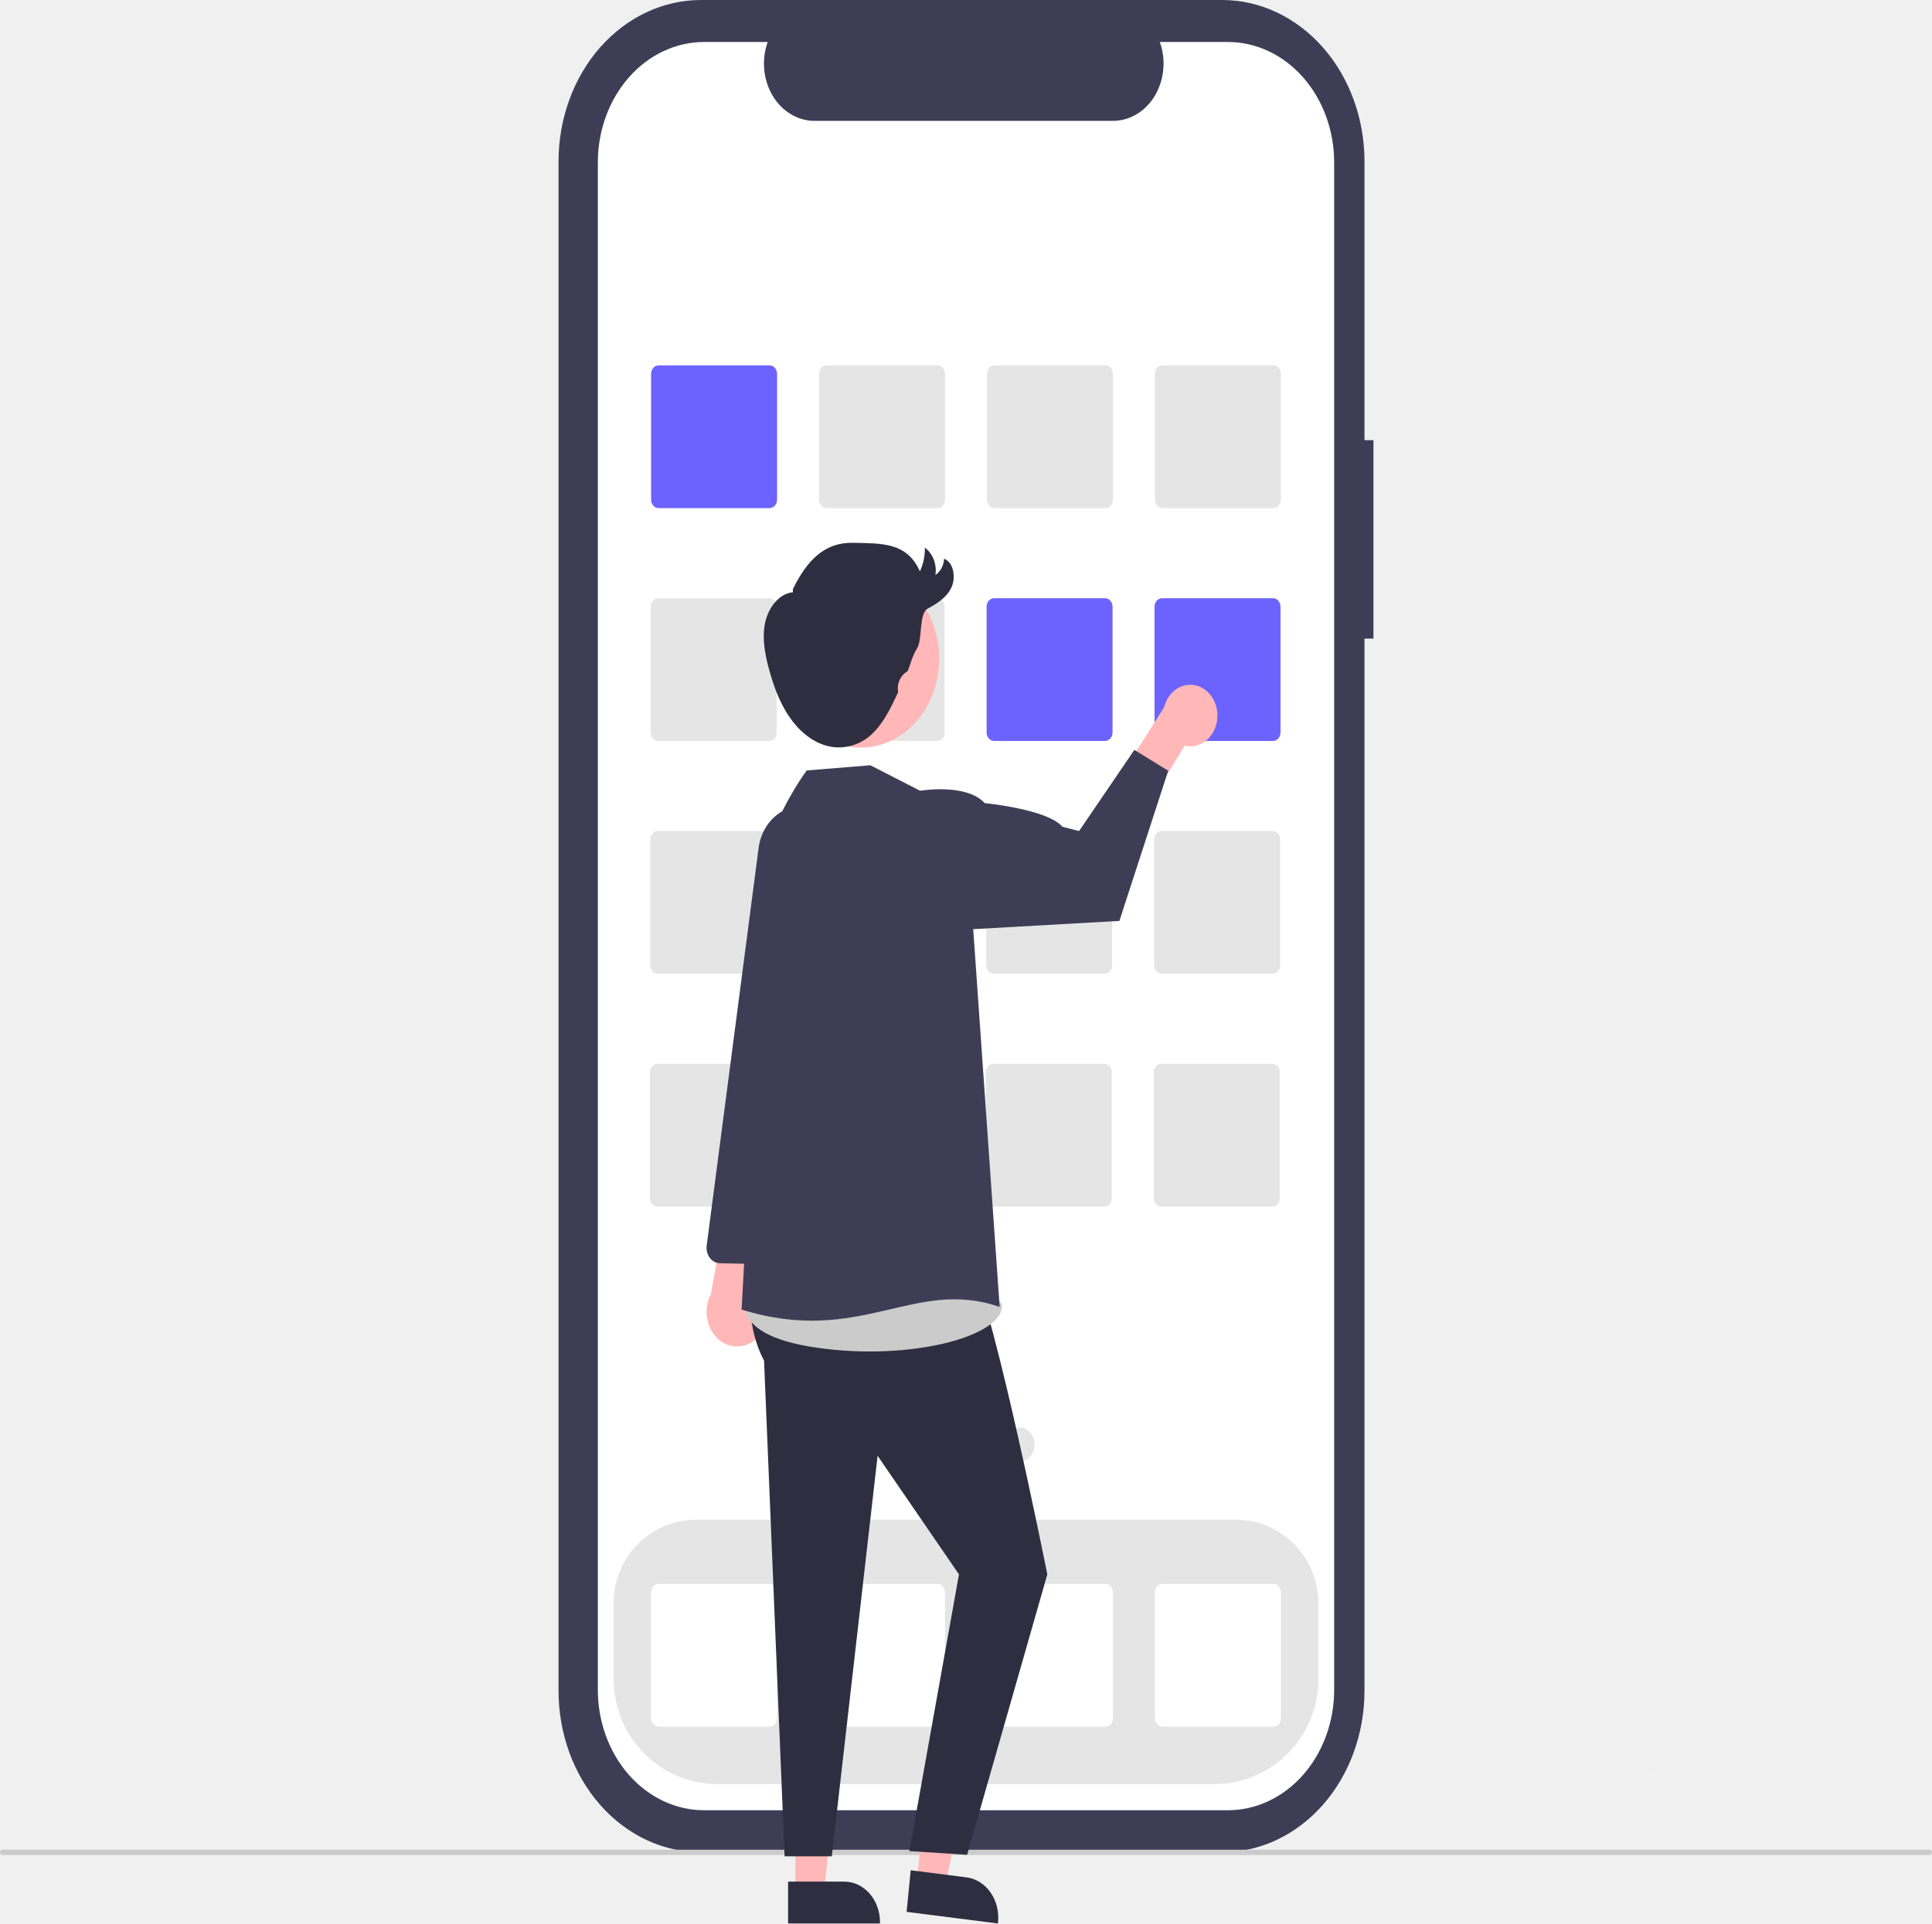
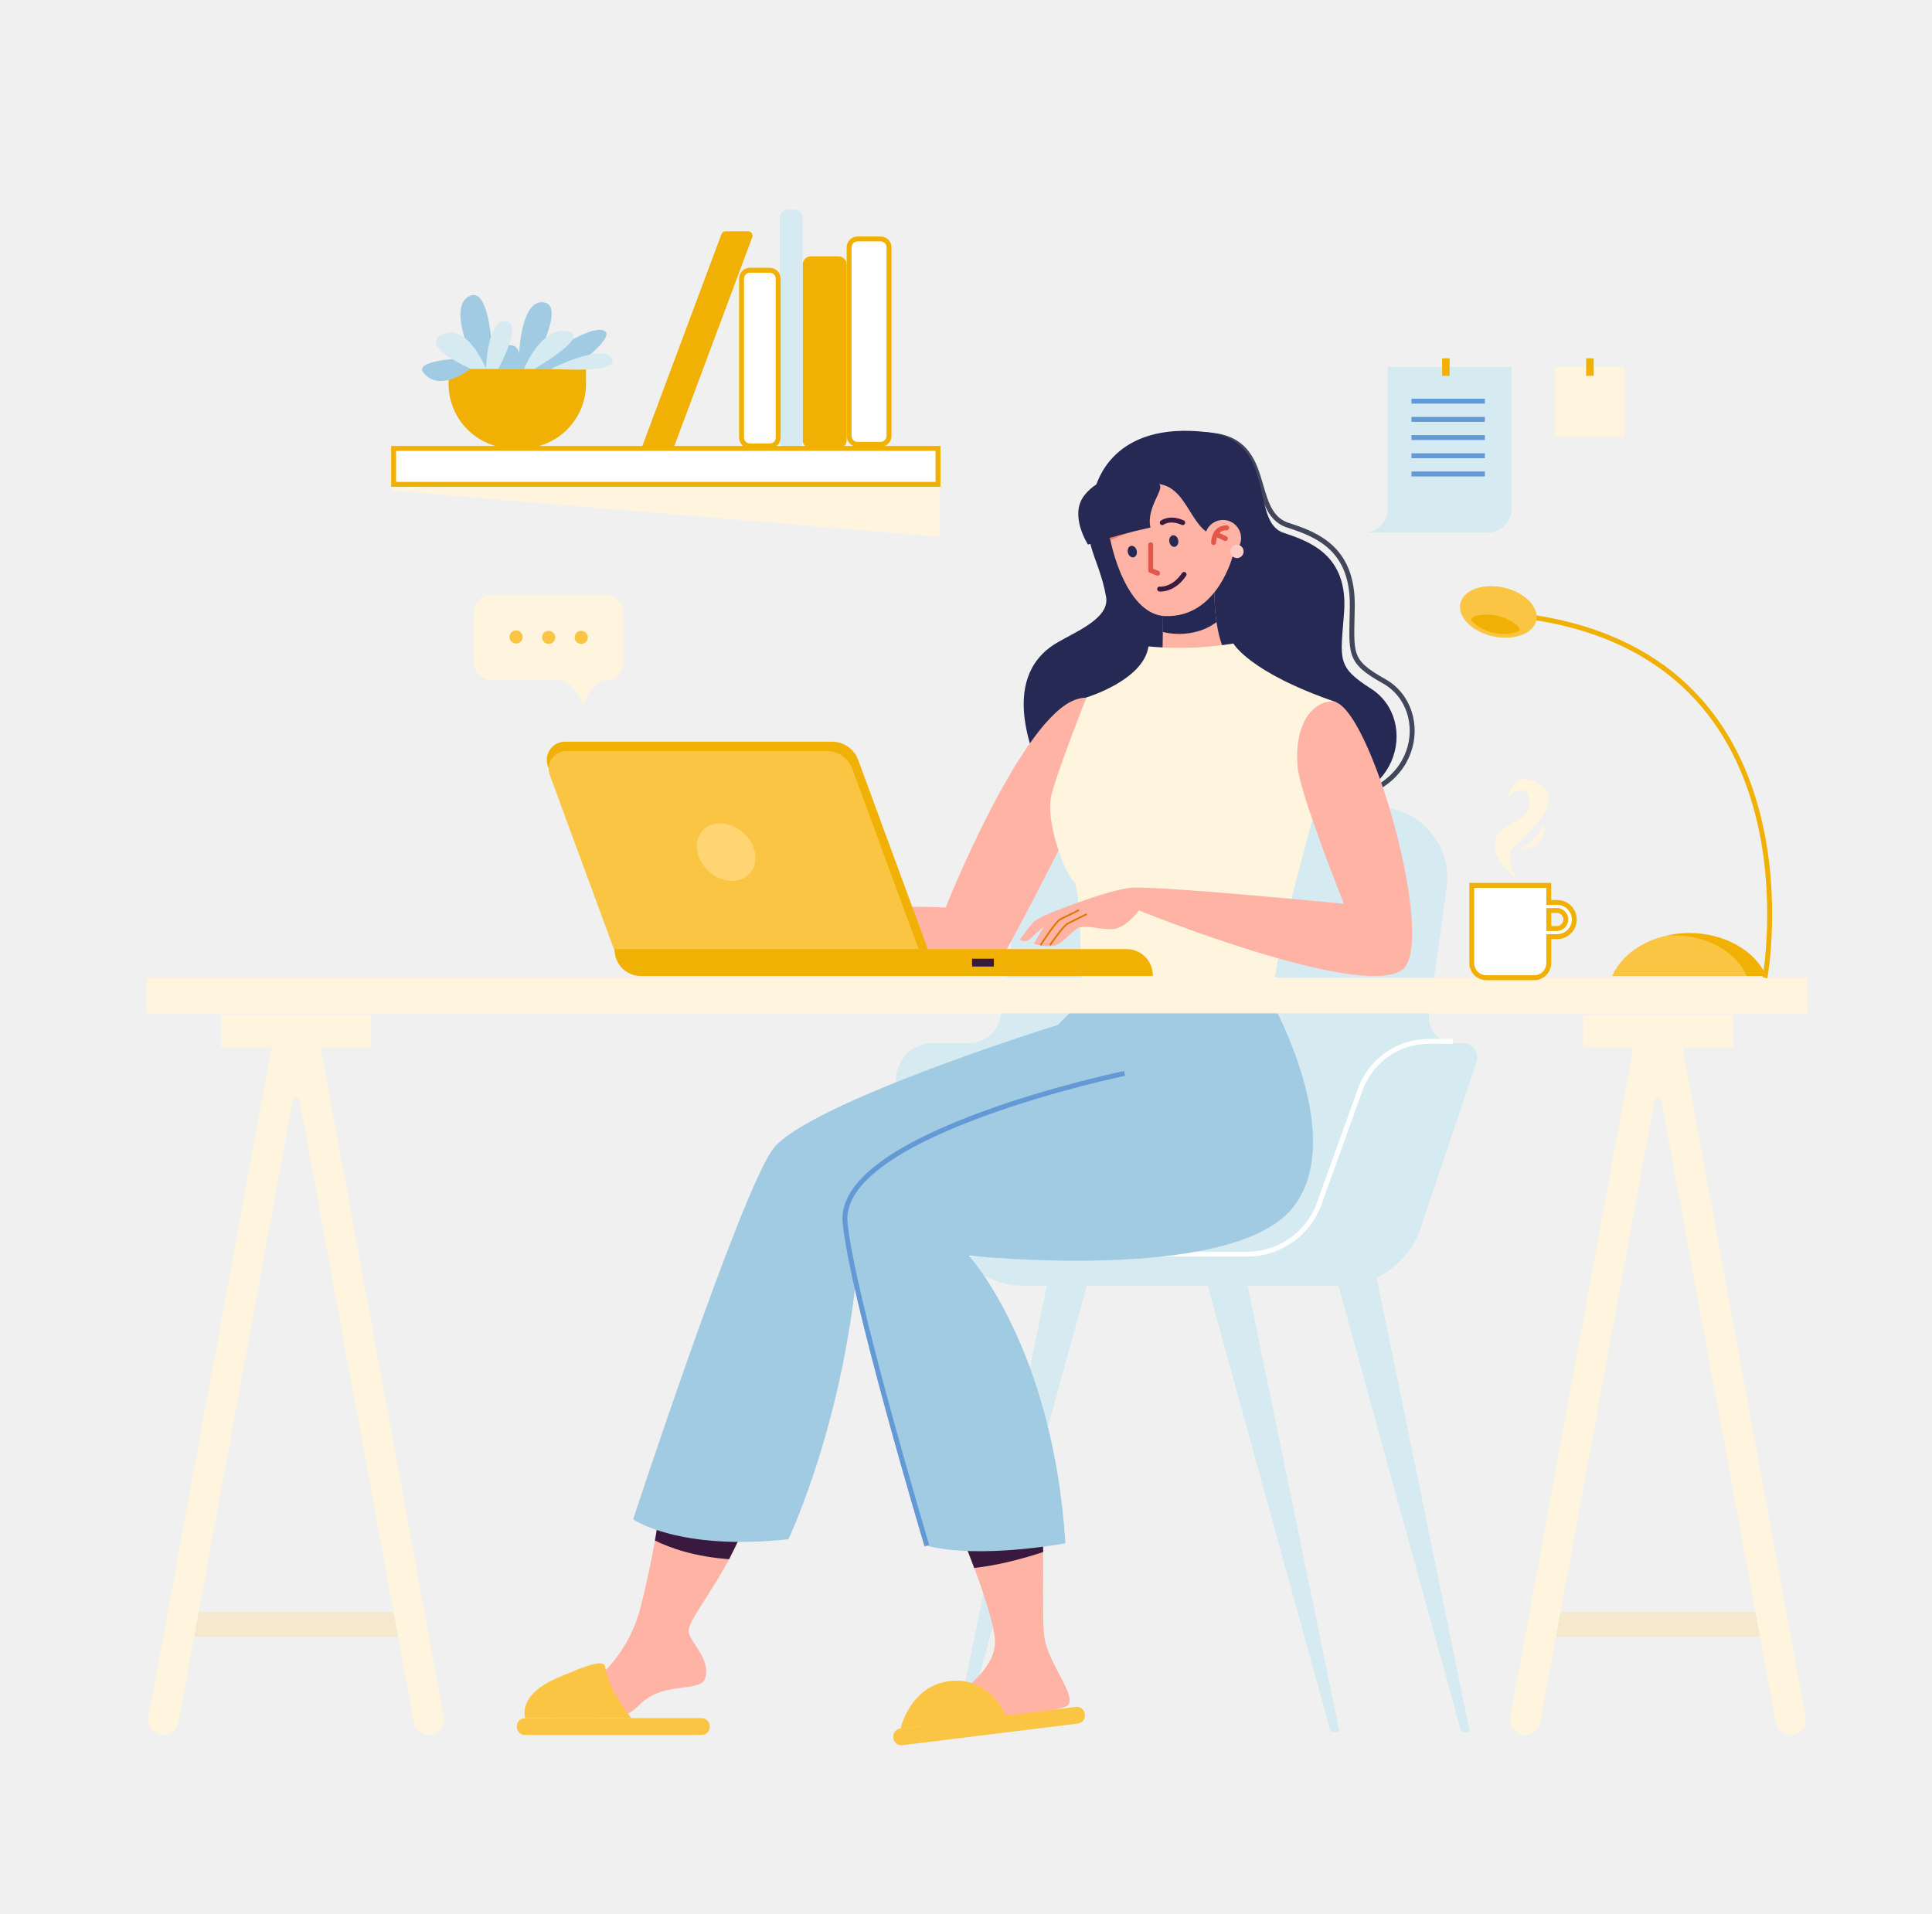
- <svg xmlns="http://www.w3.org/2000/svg" width="468" height="466" viewBox="0 0 468 466" fill="none">
-   <g clip-path="url(#clip0)">
-     <path d="M407.727 449.136V402.956C407.727 402.956 423.604 435.696 407.727 449.136Z" fill="#F1F1F1" />
-     <path d="M408.707 449.128L378.696 417.898C378.696 417.898 410.71 426.781 408.707 449.128Z" fill="#F1F1F1" />
-     <path d="M59.955 449.136V402.956C59.955 402.956 44.078 435.696 59.955 449.136Z" fill="#F1F1F1" />
-     <path d="M58.975 449.128L88.986 417.898C88.986 417.898 56.972 426.781 58.975 449.128Z" fill="#F1F1F1" />
-     <path d="M332.7 106.638H330.525V39.093C330.525 33.959 329.633 28.876 327.9 24.133C326.166 19.39 323.626 15.08 320.423 11.45C317.221 7.82 313.419 4.94 309.235 2.976C305.05 1.011 300.565 4.19165e-06 296.036 0H169.789C165.26 -1.0898e-05 160.775 1.011 156.59 2.976C152.406 4.94 148.604 7.82 145.402 11.45C142.199 15.08 139.659 19.39 137.925 24.133C136.192 28.876 135.3 33.959 135.3 39.093V409.649C135.3 420.017 138.934 429.96 145.401 437.292C151.869 444.623 160.642 448.742 169.789 448.742H296.036C305.183 448.742 313.955 444.623 320.423 437.292C326.891 429.96 330.525 420.017 330.525 409.649V154.717H332.7V106.638Z" fill="#3F3D56" />
-     <path d="M297.428 10.171H280.948C281.706 12.277 281.995 14.562 281.791 16.824C281.586 19.087 280.893 21.258 279.774 23.146C278.655 25.034 277.143 26.58 275.372 27.65C273.601 28.72 271.626 29.279 269.619 29.279H197.293C195.287 29.279 193.311 28.72 191.54 27.65C189.769 26.58 188.258 25.034 187.138 23.146C186.019 21.258 185.326 19.087 185.122 16.824C184.917 14.562 185.206 12.277 185.964 10.171H170.572C163.741 10.171 157.19 13.246 152.36 18.721C147.53 24.196 144.817 31.622 144.817 39.365V409.377C144.817 413.211 145.483 417.007 146.777 420.549C148.071 424.091 149.969 427.309 152.36 430.02C154.752 432.731 157.591 434.882 160.716 436.349C163.841 437.816 167.19 438.571 170.572 438.571H297.428C300.81 438.571 304.159 437.816 307.284 436.349C310.409 434.882 313.248 432.731 315.64 430.02C318.031 427.309 319.929 424.091 321.223 420.549C322.517 417.007 323.183 413.211 323.183 409.377V39.365C323.183 35.531 322.517 31.735 321.223 28.193C319.929 24.651 318.031 21.432 315.64 18.721C313.248 16.011 310.409 13.86 307.284 12.393C304.159 10.926 300.81 10.171 297.428 10.171Z" fill="white" />
-     <path d="M294.25 432.218H173.75C159.904 432.218 148.64 420.822 148.64 406.814V388.422C148.64 377.257 157.611 368.174 168.637 368.174H299.363C310.389 368.174 319.36 377.257 319.36 388.422V406.814C319.36 420.822 308.096 432.218 294.25 432.218Z" fill="#E5E5E5" />
-     <path d="M186.417 123.106H159.538C159.056 123.105 158.595 122.888 158.254 122.502C157.914 122.116 157.722 121.593 157.722 121.047V90.579C157.722 90.034 157.914 89.51 158.254 89.124C158.595 88.739 159.056 88.521 159.538 88.521H186.417C186.898 88.521 187.36 88.739 187.7 89.124C188.041 89.51 188.232 90.034 188.233 90.579V121.047C188.232 121.593 188.041 122.116 187.7 122.502C187.36 122.888 186.898 123.105 186.417 123.106Z" fill="#6C63FF" />
-     <path d="M227.099 123.106H200.22C199.738 123.105 199.276 122.888 198.936 122.502C198.596 122.116 198.404 121.593 198.403 121.047V90.579C198.404 90.034 198.596 89.51 198.936 89.124C199.276 88.739 199.738 88.521 200.22 88.521H227.099C227.58 88.521 228.042 88.739 228.382 89.124C228.723 89.51 228.914 90.034 228.915 90.579V121.047C228.914 121.593 228.723 122.116 228.382 122.502C228.042 122.888 227.58 123.105 227.099 123.106Z" fill="#E5E5E5" />
-     <path d="M267.78 123.106H240.901C240.42 123.105 239.958 122.888 239.618 122.502C239.277 122.116 239.086 121.593 239.085 121.047V90.579C239.086 90.034 239.277 89.51 239.618 89.124C239.958 88.739 240.42 88.521 240.901 88.521H267.78C268.262 88.521 268.723 88.739 269.064 89.124C269.404 89.51 269.596 90.034 269.597 90.579V121.047C269.596 121.593 269.404 122.116 269.064 122.502C268.723 122.888 268.262 123.105 267.78 123.106Z" fill="#E5E5E5" />
-     <path d="M308.462 123.106H281.583C281.102 123.105 280.64 122.888 280.3 122.502C279.959 122.116 279.768 121.593 279.767 121.047V90.579C279.768 90.034 279.959 89.51 280.3 89.124C280.64 88.739 281.102 88.521 281.583 88.521H308.462C308.944 88.521 309.405 88.739 309.746 89.124C310.086 89.51 310.278 90.034 310.278 90.579V121.047C310.278 121.593 310.086 122.116 309.746 122.502C309.405 122.888 308.944 123.105 308.462 123.106Z" fill="#E5E5E5" />
-     <path d="M186.321 179.512H159.442C158.96 179.511 158.499 179.294 158.158 178.908C157.818 178.522 157.626 177.999 157.625 177.453V146.986C157.626 146.44 157.818 145.917 158.158 145.531C158.499 145.145 158.96 144.928 159.442 144.927H186.321C186.802 144.928 187.264 145.145 187.604 145.531C187.945 145.917 188.136 146.44 188.137 146.986V177.453C188.136 177.999 187.945 178.522 187.604 178.908C187.264 179.294 186.802 179.511 186.321 179.512Z" fill="#E5E5E5" />
-     <path d="M227.003 179.512H200.124C199.642 179.511 199.18 179.294 198.84 178.908C198.499 178.522 198.308 177.999 198.307 177.453V146.986C198.308 146.44 198.499 145.917 198.84 145.531C199.18 145.145 199.642 144.928 200.124 144.927H227.003C227.484 144.928 227.946 145.145 228.286 145.531C228.627 145.917 228.818 146.44 228.819 146.986V177.453C228.818 177.999 228.627 178.522 228.286 178.908C227.946 179.294 227.484 179.511 227.003 179.512Z" fill="#E5E5E5" />
-     <path d="M267.684 179.512H240.805C240.324 179.511 239.862 179.294 239.522 178.908C239.181 178.522 238.99 177.999 238.989 177.453V146.986C238.99 146.44 239.181 145.917 239.522 145.531C239.862 145.145 240.324 144.928 240.805 144.927H267.684C268.166 144.928 268.627 145.145 268.968 145.531C269.308 145.917 269.5 146.44 269.5 146.986V177.453C269.5 177.999 269.308 178.522 268.968 178.908C268.627 179.294 268.166 179.511 267.684 179.512Z" fill="#6C63FF" />
-     <path d="M308.366 179.512H281.487C281.006 179.511 280.544 179.294 280.203 178.908C279.863 178.522 279.671 177.999 279.671 177.453V146.986C279.671 146.44 279.863 145.917 280.203 145.531C280.544 145.145 281.006 144.928 281.487 144.927H308.366C308.848 144.928 309.309 145.145 309.65 145.531C309.99 145.917 310.182 146.44 310.182 146.986V177.453C310.182 177.999 309.99 178.522 309.65 178.908C309.309 179.294 308.848 179.511 308.366 179.512Z" fill="#6C63FF" />
-     <path d="M186.225 235.918H159.346C158.864 235.917 158.402 235.7 158.062 235.314C157.722 234.928 157.53 234.405 157.529 233.859V203.392C157.53 202.846 157.722 202.323 158.062 201.937C158.402 201.551 158.864 201.334 159.346 201.333H186.225C186.706 201.334 187.168 201.551 187.508 201.937C187.849 202.323 188.04 202.846 188.041 203.392V233.859C188.04 234.405 187.849 234.928 187.508 235.314C187.168 235.7 186.706 235.917 186.225 235.918Z" fill="#E5E5E5" />
-     <path d="M226.906 235.918H200.027C199.546 235.917 199.084 235.7 198.744 235.314C198.403 234.928 198.212 234.405 198.211 233.859V203.392C198.212 202.846 198.403 202.323 198.744 201.937C199.084 201.551 199.546 201.334 200.027 201.333H226.906C227.388 201.334 227.849 201.551 228.19 201.937C228.53 202.323 228.722 202.846 228.723 203.392V233.859C228.722 234.405 228.53 234.928 228.19 235.314C227.849 235.7 227.388 235.917 226.906 235.918Z" fill="#E5E5E5" />
-     <path d="M267.588 235.918H240.709C240.228 235.917 239.766 235.7 239.425 235.314C239.085 234.928 238.894 234.405 238.893 233.859V203.392C238.894 202.846 239.085 202.323 239.425 201.937C239.766 201.551 240.228 201.334 240.709 201.333H267.588C268.07 201.334 268.531 201.551 268.872 201.937C269.212 202.323 269.404 202.846 269.404 203.392V233.859C269.404 234.405 269.212 234.928 268.872 235.314C268.531 235.7 268.07 235.917 267.588 235.918Z" fill="#E5E5E5" />
-     <path d="M308.27 235.918H281.391C280.909 235.917 280.448 235.7 280.107 235.314C279.767 234.928 279.575 234.405 279.575 233.859V203.392C279.575 202.846 279.767 202.323 280.107 201.937C280.448 201.551 280.909 201.334 281.391 201.333H308.27C308.751 201.334 309.213 201.551 309.553 201.937C309.894 202.323 310.085 202.846 310.086 203.392V233.859C310.085 234.405 309.894 234.928 309.553 235.314C309.213 235.7 308.751 235.917 308.27 235.918Z" fill="#E5E5E5" />
-     <path d="M186.128 292.324H159.249C158.768 292.324 158.306 292.106 157.966 291.721C157.625 291.335 157.434 290.811 157.433 290.266V259.798C157.434 259.252 157.625 258.729 157.966 258.343C158.306 257.957 158.768 257.74 159.249 257.739H186.128C186.61 257.74 187.072 257.957 187.412 258.343C187.752 258.729 187.944 259.252 187.945 259.798V290.266C187.944 290.811 187.752 291.335 187.412 291.721C187.072 292.106 186.61 292.324 186.128 292.324Z" fill="#E5E5E5" />
-     <path d="M226.81 292.324H199.931C199.45 292.324 198.988 292.106 198.648 291.721C198.307 291.335 198.116 290.811 198.115 290.266V259.798C198.116 259.252 198.307 258.729 198.648 258.343C198.988 257.957 199.45 257.74 199.931 257.739H226.81C227.292 257.74 227.753 257.957 228.094 258.343C228.434 258.729 228.626 259.252 228.626 259.798V290.266C228.626 290.811 228.434 291.335 228.094 291.721C227.753 292.106 227.292 292.324 226.81 292.324Z" fill="#E5E5E5" />
-     <path d="M267.492 292.324H240.613C240.132 292.324 239.67 292.106 239.329 291.721C238.989 291.335 238.797 290.811 238.797 290.266V259.798C238.797 259.252 238.989 258.729 239.329 258.343C239.67 257.957 240.132 257.74 240.613 257.739H267.492C267.974 257.74 268.435 257.957 268.776 258.343C269.116 258.729 269.308 259.252 269.308 259.798V290.266C269.308 290.811 269.116 291.335 268.776 291.721C268.435 292.106 267.974 292.324 267.492 292.324Z" fill="#E5E5E5" />
-     <path d="M308.174 292.324H281.295C280.813 292.324 280.352 292.106 280.011 291.721C279.671 291.335 279.479 290.811 279.479 290.266V259.798C279.479 259.252 279.671 258.729 280.011 258.343C280.352 257.957 280.813 257.74 281.295 257.739H308.174C308.655 257.74 309.117 257.957 309.457 258.343C309.798 258.729 309.989 259.252 309.99 259.798V290.266C309.989 290.811 309.798 291.335 309.457 291.721C309.117 292.106 308.655 292.324 308.174 292.324Z" fill="#E5E5E5" />
-     <path d="M186.417 418.312H159.538C159.056 418.311 158.595 418.094 158.254 417.708C157.914 417.322 157.722 416.799 157.722 416.253V385.786C157.722 385.24 157.914 384.717 158.254 384.331C158.595 383.945 159.056 383.728 159.538 383.727H186.417C186.898 383.728 187.36 383.945 187.7 384.331C188.041 384.717 188.232 385.24 188.233 385.786V416.253C188.232 416.799 188.041 417.322 187.7 417.708C187.36 418.094 186.898 418.311 186.417 418.312Z" fill="white" />
-     <path d="M227.099 418.312H200.22C199.738 418.311 199.276 418.094 198.936 417.708C198.596 417.322 198.404 416.799 198.403 416.253V385.786C198.404 385.24 198.596 384.717 198.936 384.331C199.276 383.945 199.738 383.728 200.22 383.727H227.099C227.58 383.728 228.042 383.945 228.382 384.331C228.723 384.717 228.914 385.24 228.915 385.786V416.253C228.914 416.799 228.723 417.322 228.382 417.708C228.042 418.094 227.58 418.311 227.099 418.312Z" fill="white" />
-     <path d="M267.78 418.312H240.901C240.42 418.311 239.958 418.094 239.618 417.708C239.277 417.322 239.086 416.799 239.085 416.253V385.786C239.086 385.24 239.277 384.717 239.618 384.331C239.958 383.945 240.42 383.728 240.901 383.727H267.78C268.262 383.728 268.723 383.945 269.064 384.331C269.404 384.717 269.596 385.24 269.597 385.786V416.253C269.596 416.799 269.404 417.322 269.064 417.708C268.723 418.094 268.262 418.311 267.78 418.312Z" fill="white" />
-     <path d="M308.462 418.312H281.583C281.102 418.311 280.64 418.094 280.3 417.708C279.959 417.322 279.768 416.799 279.767 416.253V385.786C279.768 385.24 279.959 384.717 280.3 384.331C280.64 383.945 281.102 383.728 281.583 383.727H308.462C308.944 383.728 309.405 383.945 309.746 384.331C310.086 384.717 310.278 385.24 310.278 385.786V416.253C310.278 416.799 310.086 417.322 309.746 417.708C309.405 418.094 308.944 418.311 308.462 418.312Z" fill="white" />
-     <path d="M220.828 354.083C222.834 354.083 224.46 352.239 224.46 349.966C224.46 347.692 222.834 345.848 220.828 345.848C218.822 345.848 217.195 347.692 217.195 349.966C217.195 352.239 218.822 354.083 220.828 354.083Z" fill="#E5E5E5" />
-     <path d="M233.904 354.083C235.91 354.083 237.536 352.239 237.536 349.966C237.536 347.692 235.91 345.848 233.904 345.848C231.898 345.848 230.272 347.692 230.272 349.966C230.272 352.239 231.898 354.083 233.904 354.083Z" fill="#E5E5E5" />
-     <path d="M246.98 354.083C248.986 354.083 250.613 352.239 250.613 349.966C250.613 347.692 248.986 345.848 246.98 345.848C244.974 345.848 243.348 347.692 243.348 349.966C243.348 352.239 244.974 354.083 246.98 354.083Z" fill="#E5E5E5" />
-     <path d="M467.437 449.409H0.563C0.414 449.409 0.271 449.342 0.165 449.222C0.059 449.103 0 448.94 0 448.771C0 448.602 0.059 448.439 0.165 448.32C0.271 448.2 0.414 448.133 0.563 448.133H467.437C467.586 448.133 467.729 448.2 467.835 448.32C467.941 448.439 468 448.602 468 448.771C468 448.94 467.941 449.103 467.835 449.222C467.729 449.342 467.586 449.409 467.437 449.409Z" fill="#CBCBCB" />
-     <path d="M183.801 323.716C184.561 322.855 185.145 321.816 185.512 320.672C185.879 319.527 186.02 318.305 185.926 317.092C185.831 315.879 185.503 314.704 184.965 313.65C184.427 312.596 183.691 311.689 182.81 310.992L189.903 282.503L176.97 287.165L172.217 313.504C171.282 315.26 170.949 317.343 171.279 319.359C171.609 321.375 172.579 323.184 174.007 324.442C175.435 325.701 177.221 326.322 179.026 326.189C180.831 326.055 182.53 325.175 183.801 323.716Z" fill="#FFB7B7" />
-     <path d="M187.478 306.254C187.247 306.304 187.012 306.326 186.777 306.321L174.37 306.039C173.903 306.029 173.444 305.905 173.022 305.678C172.601 305.45 172.227 305.123 171.925 304.719C171.623 304.315 171.401 303.843 171.273 303.333C171.145 302.824 171.115 302.29 171.183 301.767L183.769 205.379C184.144 202.591 185.387 200.048 187.273 198.208C189.159 196.368 191.563 195.353 194.051 195.346C195.622 195.351 197.171 195.76 198.583 196.543C199.994 197.325 201.23 198.461 202.197 199.865C203.164 201.268 203.837 202.902 204.165 204.644C204.494 206.385 204.469 208.188 204.092 209.917L195.171 250.873L190.112 303.002C190.039 303.792 189.743 304.535 189.269 305.121C188.794 305.706 188.167 306.103 187.478 306.254Z" fill="#3F3D56" />
-     <path d="M192.666 458.413H199.57L202.855 428.226L192.665 428.227L192.666 458.413Z" fill="#FFB7B7" />
-     <path d="M190.905 455.859L204.502 455.858H204.503C206.801 455.858 209.005 456.893 210.63 458.735C212.255 460.577 213.168 463.075 213.168 465.68V465.999L190.905 466L190.905 455.859Z" fill="#2F2E41" />
-     <path d="M222.107 455.872L228.968 456.744L235.201 427.16L225.074 425.873L222.107 455.872Z" fill="#FFB7B7" />
-     <path d="M220.608 453.11L234.12 454.827L234.121 454.827C236.405 455.118 238.493 456.425 239.927 458.46C241.361 460.496 242.022 463.094 241.766 465.683L241.735 466L219.611 463.188L220.608 453.11Z" fill="#2F2E41" />
-     <path d="M186.185 290.428C186.185 290.428 176.72 314.18 185.079 329.608L190.059 449.728H201.493L212.586 352.697L232.297 381.423L220.288 448.469L234.273 449.359L253.698 381.423C253.698 381.423 238.775 306.512 233.846 304.708L230.608 287.584L186.185 290.428Z" fill="#2F2E41" />
-     <path d="M181.973 311.281C181.973 311.281 173.445 322.375 195.972 326.205C218.499 330.035 242.153 324.29 242.716 316.629C243.279 308.969 181.973 311.281 181.973 311.281Z" fill="#CBCBCB" />
-     <path d="M294.899 173.669C294.864 174.752 294.62 175.813 294.184 176.778C293.749 177.742 293.132 178.587 292.377 179.252C291.622 179.916 290.747 180.386 289.815 180.626C288.883 180.867 287.916 180.872 286.981 180.643L278.466 194.562L269.742 190.76L282.01 171.295C282.454 169.541 283.45 168.033 284.809 167.056C286.168 166.079 287.796 165.7 289.385 165.993C290.974 166.286 292.413 167.229 293.429 168.644C294.445 170.058 294.968 171.847 294.899 173.669Z" fill="#FFB7B7" />
-     <path d="M222.885 191.578L210.846 185.404L195.421 186.654C195.421 186.654 176.824 211.299 184.146 234.918L179.64 317.268C208.362 326.205 221.418 309.443 242.153 316.629L235.748 225.107L222.885 191.578Z" fill="#3F3D56" />
-     <path d="M214.839 197.574L222.885 191.578C222.885 191.578 234.062 189.663 238.53 194.576C238.53 194.576 253.694 196.015 257.357 200.305L261.389 201.336L274.785 181.673L282.983 186.722L271.156 223.109L235.748 225.107L214.839 197.574Z" fill="#3F3D56" />
-     <path d="M217.615 178.479C226.825 172.772 230.209 159.684 225.175 149.244C220.14 138.805 208.593 134.969 199.384 140.675C190.174 146.382 186.79 159.47 191.824 169.91C196.858 180.349 208.405 184.185 217.615 178.479Z" fill="#FFB7B7" />
-     <path d="M192.062 142.735C195.454 135.82 199.693 131.342 206.672 131.503C213.652 131.665 219.689 131.352 222.829 138.419C223.659 136.658 224.075 134.684 224.036 132.687C224.984 133.385 225.732 134.382 226.186 135.556C226.64 136.729 226.782 138.028 226.593 139.291C227.203 138.885 227.715 138.313 228.08 137.625C228.444 136.937 228.651 136.157 228.681 135.355C231.01 136.234 231.616 139.955 230.437 142.396C229.258 144.837 226.947 146.248 224.729 147.441C222.511 148.635 223.535 154.946 222.087 157.192C221.076 158.76 220.614 160.682 219.933 162.464C219.905 162.535 219.856 162.592 219.795 162.627C218.234 163.614 217.248 165.378 217.524 167.38C217.556 167.53 217.549 167.688 217.501 167.833C215.525 172.055 213.391 176.472 209.807 178.991C206.932 180.959 203.488 181.562 200.223 180.67C196.56 179.677 193.394 176.925 191.111 173.53C188.828 170.136 187.359 166.124 186.255 162.042C185.276 158.422 184.564 154.551 185.341 150.868C186.117 147.185 188.746 143.774 192.077 143.49" fill="#2F2E41" />
-   </g>
+ <svg xmlns="http://www.w3.org/2000/svg" id="Layer_1" data-name="Layer 1" viewBox="0 0 1177 1166">
  <defs>
-     <clipPath id="clip0">
-       <rect width="468" height="466" fill="white" />
+     <style>.cls-1{fill:#ffb3a4;}.cls-2{fill:#fff4de;}.cls-3{fill:#f1b104;}.cls-4{fill:#d6eaf2;}.cls-18,.cls-5{fill:#fff;}.cls-23,.cls-5{stroke:#639ad6;}.cls-18,.cls-19,.cls-23,.cls-5,.cls-6,.cls-7{stroke-miterlimit:10;}.cls-18,.cls-19,.cls-20,.cls-21,.cls-23,.cls-5,.cls-6,.cls-7{stroke-width:3px;}.cls-19,.cls-20,.cls-21,.cls-23,.cls-6,.cls-7{fill:none;}.cls-6{stroke:#fff;}.cls-7{stroke:#41465a;}.cls-8{fill:#252954;}.cls-9{clip-path:url(#clip-path);}.cls-10{fill:#242854;}.cls-11{fill:#ea786c;}.cls-12{fill:#3a193f;}.cls-13{fill:#a1cbe2;}.cls-14{fill:#f9c543;}.cls-15{fill:#db7800;}.cls-16{fill:#f4e8ce;}.cls-17{fill:#ffd473;}.cls-18,.cls-19{stroke:#f1b104;}.cls-20{stroke:#3a1a3f;}.cls-20,.cls-21{stroke-linecap:round;stroke-linejoin:round;}.cls-21{stroke:#e2564b;}.cls-22{fill:#ffcdc5;}</style>
+     <clipPath id="clip-path">
+       <path class="cls-1" d="M740.1,352.23s-3.23,41.78,13.5,54.59L708.06,406s1.07-46.27,0-53.75Z" />
    </clipPath>
  </defs>
+   <g id="NOTES">
+     <rect class="cls-2" x="947.33" y="223.55" width="42.53" height="42.53" />
+     <rect class="cls-3" x="966.31" y="218.31" width="4.57" height="10.68" />
+     <path class="cls-4" d="M920.9,223.55v86.39a14.55,14.55,0,0,1-14.55,14.55H831.57v0a14.53,14.53,0,0,0,13.82-14.52V223.55Z" />
+     <rect class="cls-3" x="878.55" y="218.31" width="4.57" height="10.68" />
+     <line class="cls-5" x1="859.88" y1="244.43" x2="904.6" y2="244.43" />
+     <line class="cls-5" x1="859.88" y1="255.52" x2="904.6" y2="255.52" />
+     <line class="cls-5" x1="859.88" y1="266.6" x2="904.6" y2="266.6" />
+     <line class="cls-5" x1="859.88" y1="277.69" x2="904.6" y2="277.69" />
+     <line class="cls-5" x1="859.88" y1="288.78" x2="904.6" y2="288.78" />
+   </g>
+   <g id="CHAIR">
+     <polyline class="cls-4" points="638.11 781.58 581.75 1055.29 587.14 1055.29 662.55 781.65" />
+     <polyline class="cls-4" points="837.98 775.12 895.45 1055.29 890.23 1055.29 814.89 781.53" />
+     <polyline class="cls-4" points="759.71 781.58 816.06 1055.29 810.67 1055.29 735.26 781.65" />
+     <path class="cls-4" d="M899.52,647.15l-34,101.05a51.65,51.65,0,0,1-49,35.18H624a51.66,51.66,0,0,1-49-35.18l-28-83.12a22.36,22.36,0,0,1,21.19-29.49h21.55A20.37,20.37,0,0,0,610,618.05l12.56-89.15a43.14,43.14,0,0,1,42.72-37.13H838.62a43.15,43.15,0,0,1,42.73,49.13l-10.78,76.92A15.6,15.6,0,0,0,886,635.59h5.2A8.76,8.76,0,0,1,899.52,647.15Z" />
+     <path class="cls-6" d="M885,634.51H870.76a44.31,44.31,0,0,0-42.31,30l-24.39,67.76a46.78,46.78,0,0,1-44.32,31.85H582.3" />
+   </g>
+   <g id="WOMAN">
+     <g id="HAIR">
+       <path class="cls-7" d="M733.78,264.85c43.81,1,25.92,47.06,50.78,55.13,17.6,5.71,39.74,14.12,39.27,49.43-.39,29.13-2.92,33.19,19.31,45.63,30.46,17,22.24,74.3-39.17,72.26" />
+       <path class="cls-8" d="M667,298c1.07-2.92,10-41.52,68.17-34.72,43.52,5.09,26,54.32,46.6,61.27,15.62,5.26,39.63,13.25,37.06,48.47-2.12,29.05-4.89,33,16.56,46.69,29.4,18.84,17.78,75.5-43.4,69.8S639.24,486,635.1,474.14c-3-8.7-28.87-60.19,8.76-82.49,11.32-6.71,32.22-14.86,30-27.9C669.36,337.35,655.78,328.58,667,298Z" />
+     </g>
+     <g id="NECK">
+       <path class="cls-1" d="M740.1,352.23s-3.23,41.78,13.5,54.59L708.06,406s1.07-46.27,0-53.75Z" />
+       <g class="cls-9">
+         <ellipse class="cls-10" cx="718.29" cy="363.41" rx="31.25" ry="22.83" />
+       </g>
+     </g>
+     <g id="HEAD">
+       <path class="cls-1" d="M751.52,336.94s-9.12,39.82-41.94,38.42c-21.82-.93-33.1-38.58-34.69-56.61-1.33-15.05,18.29-26.62,32.66-23.57,17.7,3.76,18.66,33.13,37.26,31.42Z" />
+       <path class="cls-11" d="M698.38,321.31a126.24,126.24,0,0,0-22,7.84,63.18,63.18,0,0,1-2.27-11.4c-1-11,9.21-20.11,20.37-23.06,1.17.38,2.38.8,3.65,1.27C703.9,298.09,694.7,309.13,698.38,321.31Z" />
+     </g>
+     <g id="HAIR-2" data-name="HAIR">
+       <path class="cls-8" d="M705.28,294.42c6.07,2.24-7.34,14-4.41,27a370.2,370.2,0,0,0-38.07,10.37s-11.49-17.65-2.41-29.68S685.77,287.22,705.28,294.42Z" />
+     </g>
+     <circle class="cls-1" cx="745.05" cy="327.84" r="11.03" />
+     <path id="LEFT_HAND" data-name="LEFT HAND" class="cls-1" d="M652.43,427.49c14.9-7.52,31.16,2.67,23.1,26.36-5.84,17.15-57.95,118.46-63.86,127.26C575.78,601.19,435,578.4,435,578.4s-19.58,8.35-25.26,8.42c-2.49,0-17.64-2.84-17.64-2.84s-.49-1.75,1.84-3.93,18.62.28,12.84-5c-2.57-2.33-16,2.15-22,7.47s-8.55.81-8.55.81,5.93-10.06,8-11.84,15.53-9.16,24.48-10c6.49-.61,22,1.21,30.08,3.52,31.44-6.1,95.64-14.53,137.32-12.06C576.05,553,619.33,444.2,652.43,427.49Z" />
+     <path id="TORSO" class="cls-2" d="M751.41,392.09s9.6,17.51,62.3,35.6c0,0-.19,22.66-8.74,52.46-13.53,47.16-31,113.1-30.74,139.07,0,0-56.83,16.37-115.45,0,0,0,.44-78.68-4.55-82.24s-17.88-36.56-13.61-52.93,21.27-59.12,21.27-59.12,34.79-10.41,37.77-31.06A205.41,205.41,0,0,0,751.41,392.09Z" />
+     <g id="LEGS">
+       <g id="LEFT_LEG" data-name="LEFT LEG">
+         <g id="FOOT">
+           <path class="cls-1" d="M456.27,921c-9.1,33.83-38.57,66.21-36.75,73.48s13.17,16.18,10.2,27.64c-2.08,8-18.74,4.12-31.65,10.55s-8.68,13.11-29.42,13.83-38.21,0-38.21,0,.36-8,9.82-9.82,40.34-20,49.8-56.75c8.76-34,11.64-58.93,11.64-58.93Z" />
+           <path class="cls-12" d="M456.27,921c-2.69,10-7.38,19.84-12.1,29-21.08-1.56-35.62-6.71-45.16-11.38,1.93-11,2.69-17.57,2.69-17.57Z" />
+         </g>
+         <path id="PANT" class="cls-13" d="M659.2,609.63l-14.86,14.92c-5.46,1.45-153.51,48.38-173.52,75.66S385.7,925.73,385.7,925.73s27.64,19.41,94.59,12.1c0,0,38.18-79.74,43.64-189.24,0,0,169.15,11.65,193.89-29.1s3.67-102.22,3.67-102.22S677.94,615.34,659.2,609.63Z" />
+         <g id="SLIPPER">
+           <rect class="cls-14" x="314.89" y="1046.85" width="117.5" height="10.23" rx="4.87" />
+           <path class="cls-14" d="M384.73,1046.85s-13.58-15.87-16.13-31.53c-.9-5.54-18.12,2.49-27.8,6.47-26.31,10.81-20.8,25.06-20.8,25.06Z" />
+         </g>
+       </g>
+       <g id="RIGHT_LEG" data-name="RIGHT LEG">
+         <g id="FOOT-2" data-name="FOOT">
+           <path class="cls-1" d="M580.17,922.52c6.51,14.22,25.58,61.54,26,77.42.68,23.38-40.69,43.35-43.49,45.68-4.65,3.87.85,6.86.85,6.86s77.35-8.8,86-12.8-11.27-26.08-13.28-42.32.88-61.34-2.69-81.43Z" />
+           <path class="cls-12" d="M635.51,945.64c-11.81,3.87-27.24,8.11-42,9.68-5.11-13.69-10.46-26.5-13.35-32.8l53.45-6.59C634.94,923.33,635.38,934.14,635.51,945.64Z" />
+         </g>
+         <path id="PANT-2" data-name="PANT" class="cls-13" d="M774.32,609.63s47.9,84.76,12.62,126.94C748.85,782.12,590.15,765,590.15,765s51.28,55.63,58.92,175.31c0,0-52.43,9.83-84.42,1.46,0,0-46.06-154-49.82-197.14C510.11,690.39,685.08,654,685.08,654l7.07-39S728.19,620.13,774.32,609.63Z" />
+         <g id="SLIPPER-2" data-name="SLIPPER">
+           <rect class="cls-14" x="543.76" y="1046.58" width="117.5" height="10.23" rx="4.87" transform="translate(-124.13 81.61) rotate(-7.03)" />
+           <path class="cls-14" d="M612.89,1045.26s-10-24-34.34-21-29.9,28.93-29.9,28.93Z" />
+         </g>
+       </g>
+     </g>
+     <g id="RIGHT_HAND" data-name="RIGHT HAND">
+       <path class="cls-1" d="M853.8,591.24c-27.29,17.31-160-36.57-160-36.57s-8,11.51-16.83,11.51-17-3.44-21.6.12-9.4,9.34-12.92,9.85A25.18,25.18,0,0,1,629.88,575s3-5.34,6.15-10.48c-2.81,1.89-6.63,6.1-8.76,7.75a4.89,4.89,0,0,1-6,.23s6.16-8.53,8.54-10.79,9.14-5.19,13.42-6.76c4.7-1.82,31.89-12.44,45.31-14,14.24-1.66,130.21,9.73,130.21,9.73s-26.41-65.8-28.12-82.85c-2.52-25.15,8.17-40.42,21-40.44C834.47,427.3,876.43,576.89,853.8,591.24Z" />
+       <path class="cls-15" d="M634.16,576.06a.48.48,0,0,1-.28-.08.52.52,0,0,1-.16-.72c.92-1.44,9.07-14.15,11.95-15.58,5-2.46,11.51-5.71,11.51-5.71l.47.94-11.51,5.71c-2.22,1.1-9.08,11.35-11.54,15.2A.51.51,0,0,1,634.16,576.06Z" />
+       <path class="cls-15" d="M639.88,576.06a.52.52,0,0,1-.43-.81c.32-.48,7.95-11.62,10.87-13.06,5-2.47,11.51-5.71,11.51-5.71l.47.93s-6.52,3.25-11.51,5.71c-2.23,1.1-8.32,9.55-10.48,12.72A.53.53,0,0,1,639.88,576.06Z" />
+     </g>
+   </g>
+   <g id="TABLE">
+     <rect class="cls-2" x="89.29" y="595.72" width="1011.89" height="21.69" />
+     <rect class="cls-16" x="947.14" y="982.06" width="126" height="15.21" />
+     <rect class="cls-2" x="964.49" y="618.13" width="91.13" height="20.16" />
+     <path class="cls-2" d="M1090.89,1057.07h0a9.26,9.26,0,0,1-9.11-7.58l-69.63-378.84a2.13,2.13,0,0,0-4.19,0l-69.64,378.84a9.25,9.25,0,0,1-9.11,7.58h0a9.26,9.26,0,0,1-9.11-10.93l75.1-408.56h29.7l75.1,408.56A9.25,9.25,0,0,1,1090.89,1057.07Z" />
+     <rect class="cls-16" x="117.51" y="982.06" width="126" height="15.21" />
+     <rect class="cls-2" x="134.85" y="618.13" width="91.13" height="20.16" />
+     <path class="cls-2" d="M261.26,1057.07h0a9.26,9.26,0,0,1-9.11-7.58L182.51,670.66a2.13,2.13,0,0,0-4.19,0l-69.63,378.83a9.26,9.26,0,0,1-9.11,7.58h0a9.25,9.25,0,0,1-9.11-10.93l75.09-408.56h29.71l75.1,408.56A9.26,9.26,0,0,1,261.26,1057.07Z" />
+   </g>
+   <g id="MESSAGE_ICON" data-name="MESSAGE ICON">
+     <path class="cls-2" d="M370.71,414.26c5.32,0,9-5.18,9-10.63V373.11A10.72,10.72,0,0,0,369,362.38H299.51a10.72,10.72,0,0,0-10.72,10.73v30.52a10.72,10.72,0,0,0,10.72,10.72h40.73c10,0,15.34,16,15.34,16S359,414.26,370.71,414.26Z" />
+     <circle class="cls-14" cx="314.38" cy="388.1" r="4" />
+     <circle class="cls-14" cx="334.24" cy="388.36" r="4" />
+     <circle class="cls-14" cx="354.1" cy="388.36" r="4" />
+   </g>
+   <g id="LAPTOP">
+     <path class="cls-3" d="M506.86,451.9H344.25a11.13,11.13,0,0,0-10.45,15l41,111.4H565.22L522.82,463A17,17,0,0,0,506.86,451.9Z" />
+     <path class="cls-14" d="M503.66,457.55H345.1a10.85,10.85,0,0,0-10.18,14.6l40,108.63H560.57L519.23,468.41A16.6,16.6,0,0,0,503.66,457.55Z" />
+     <path class="cls-3" d="M374.43,578.27H686.35a15.94,15.94,0,0,1,15.94,15.94v.43a0,0,0,0,1,0,0H390.37a15.94,15.94,0,0,1-15.94-15.94v-.43A0,0,0,0,1,374.43,578.27Z" />
+     <ellipse class="cls-17" cx="442.37" cy="519.16" rx="15.76" ry="19.45" transform="translate(-239.45 500.53) rotate(-48)" />
+     <rect class="cls-12" x="592.19" y="584.13" width="13.29" height="4.77" />
+     <rect class="cls-3" x="617.58" y="584.13" width="13.29" height="4.77" />
+   </g>
+   <g id="CUP">
+     <path class="cls-18" d="M948.67,549.85h-5.14V539.44H896.62v47.38a8.89,8.89,0,0,0,8.9,8.9h29.11a8.9,8.9,0,0,0,8.9-8.9V570.67h5.14a10.41,10.41,0,1,0,0-20.82Zm3.66,14.29a5.46,5.46,0,0,1-3.88,1.6h-4.92v-11h4.92a5.48,5.48,0,0,1,3.88,9.36Z" />
+     <path class="cls-2" d="M923.65,535c-2.47-2.53-15.41-11-12.52-23.19s21.21-9.55,20.65-23.17c-.48-11.55-10.6-6.92-12.82-2.71,0,0,1.34-15.24,15.26-10.15,23.5,8.59-3.78,33-11.58,39.75C915.48,521.74,923.65,535,923.65,535Z" />
+     <path class="cls-2" d="M940.08,502.33s-3,10.29-15.21,15.35C924.87,517.68,943.61,517.68,940.08,502.33Z" />
+   </g>
+   <g id="LAMP">
+     <path class="cls-19" d="M1075.25,595.72s35.16-192.63-140.94-219.52" />
+     <path class="cls-14" d="M1075.94,594.65H982.2c6.54-15.17,25-26.11,46.87-26.11S1069.4,579.48,1075.94,594.65Z" />
+     <path class="cls-3" d="M1075.94,594.65h-11.8c-6.21-14.39-23.77-24.77-44.47-24.77-1.46,0-2.9,0-4.32.16a63.11,63.11,0,0,1,13.72-1.5C1050.88,568.54,1069.4,579.48,1075.94,594.65Z" />
+     <path class="cls-14" d="M935.82,378c-.85,3.81-3.85,6.79-8.11,8.6-4.88,2.08-11.42,2.63-18.22,1.12S897,383,893.43,379c-3.1-3.44-4.57-7.41-3.73-11.22,1.81-8.18,13.6-12.53,26.34-9.72S937.63,369.8,935.82,378Z" />
+     <path class="cls-14" d="M935.82,378c-.79,3.57-3.49,6.42-7.35,8.26a10.28,10.28,0,0,0,3.63-5.68c1.69-7.64-6.57-15.95-18.44-18.58-11.2-2.47-21.62,1-24.19,7.8a10.2,10.2,0,0,1,.23-2c1.81-8.19,13.6-12.54,26.34-9.73S937.63,369.81,935.82,378Z" />
+     <path class="cls-3" d="M925.13,384.69a27.63,27.63,0,0,1-28.56-6.32c-1.65-3.6,8.09-4.86,15.68-3.18S928.27,382.79,925.13,384.69Z" />
+   </g>
+   <g id="SHELF">
+     <path id="SHADOW" class="cls-2" d="M239.07,296.53H572.4v30.52L239,298.88C238.12,298.79,238.18,296.53,239.07,296.53Z" />
+     <g id="BOOKS">
+       <rect class="cls-18" x="517.29" y="145.58" width="24.32" height="125.15" rx="5.15" />
+       <rect class="cls-3" x="488.99" y="156.17" width="26.8" height="117.04" rx="5.03" />
+       <rect class="cls-4" x="475.09" y="127.75" width="13.9" height="145.46" rx="4.69" />
+       <rect class="cls-18" x="451.77" y="164.65" width="22.32" height="107.08" rx="5.14" />
+       <path class="cls-3" d="M410.26,273.21H390.78l48.73-130.57a2.66,2.66,0,0,1,2.48-1.73h13.82a2.69,2.69,0,0,1,2.48,3.64Z" />
+     </g>
+     <rect id="SHELF-2" data-name="SHELF" class="cls-18" x="239.8" y="273.21" width="331.65" height="21.88" />
+     <g id="PLANT">
+       <path class="cls-3" d="M273.32,224.7H357a0,0,0,0,1,0,0v9.19a39.33,39.33,0,0,1-39.33,39.33h-5.06a39.33,39.33,0,0,1-39.33-39.33V224.7a0,0,0,0,1,0,0Z" />
+       <path class="cls-13" d="M348.63,224.7h-62s-18.14,14.79-28.49,2.66c-7.5-8.78,28.38-9.17,28.38-9.17l1.08-.38s-15.39-32.32-.84-37.71c10-3.73,12.48,23.65,13,32.54,5.29-2.21,15.61-5.4,16.5,3,0,0,1.15-34.59,15.64-31.29,12.05,2.75-5.82,35.26-5.82,35.26l1.25.76s33.11-24.18,41.23-18.56C374.7,206.06,348.63,224.7,348.63,224.7Z" />
+       <path class="cls-4" d="M296.12,224.7s.64-29.82,11.87-29-4.42,29-4.42,29Z" />
+       <path class="cls-4" d="M296.12,224.7s-11.26-28.14-26.52-20.93c-14.91,7,17.16,20.93,17.16,20.93Z" />
+       <path class="cls-4" d="M319.26,224.7s10.11-25.35,26.14-22.94-19.79,22.94-19.79,22.94Z" />
+       <path class="cls-4" d="M335.75,224.7s31.36-15.79,37-6.27S335.75,224.7,335.75,224.7Z" />
+     </g>
+   </g>
+   <path class="cls-20" d="M706.47,358.91s8.26.94,14.88-8.93" />
+   <path class="cls-21" d="M739.34,330.59s0-9.12,8-9" />
+   <line class="cls-21" x1="741.19" y1="325.66" x2="746.52" y2="328.15" />
+   <circle class="cls-22" cx="753.6" cy="335.97" r="4.05" />
+   <polyline class="cls-21" points="701.02 331.92 701.02 347.55 705.19 349.24" />
+   <path class="cls-20" d="M708.06,318.44s4.57-3.54,12.46,0" />
+   <ellipse class="cls-10" cx="715.09" cy="329.63" rx="2.75" ry="3.56" transform="translate(-46.17 128.41) rotate(-9.94)" />
+   <ellipse class="cls-10" cx="689.82" cy="336" rx="2.75" ry="3.56" transform="translate(-58.63 166.99) rotate(-13.24)" />
+   <path id="PANT-3" data-name="PANT" class="cls-23" d="M564.65,941.76s-46.06-154-49.82-197.14C510.11,690.39,685.08,654,685.08,654" />
</svg>
